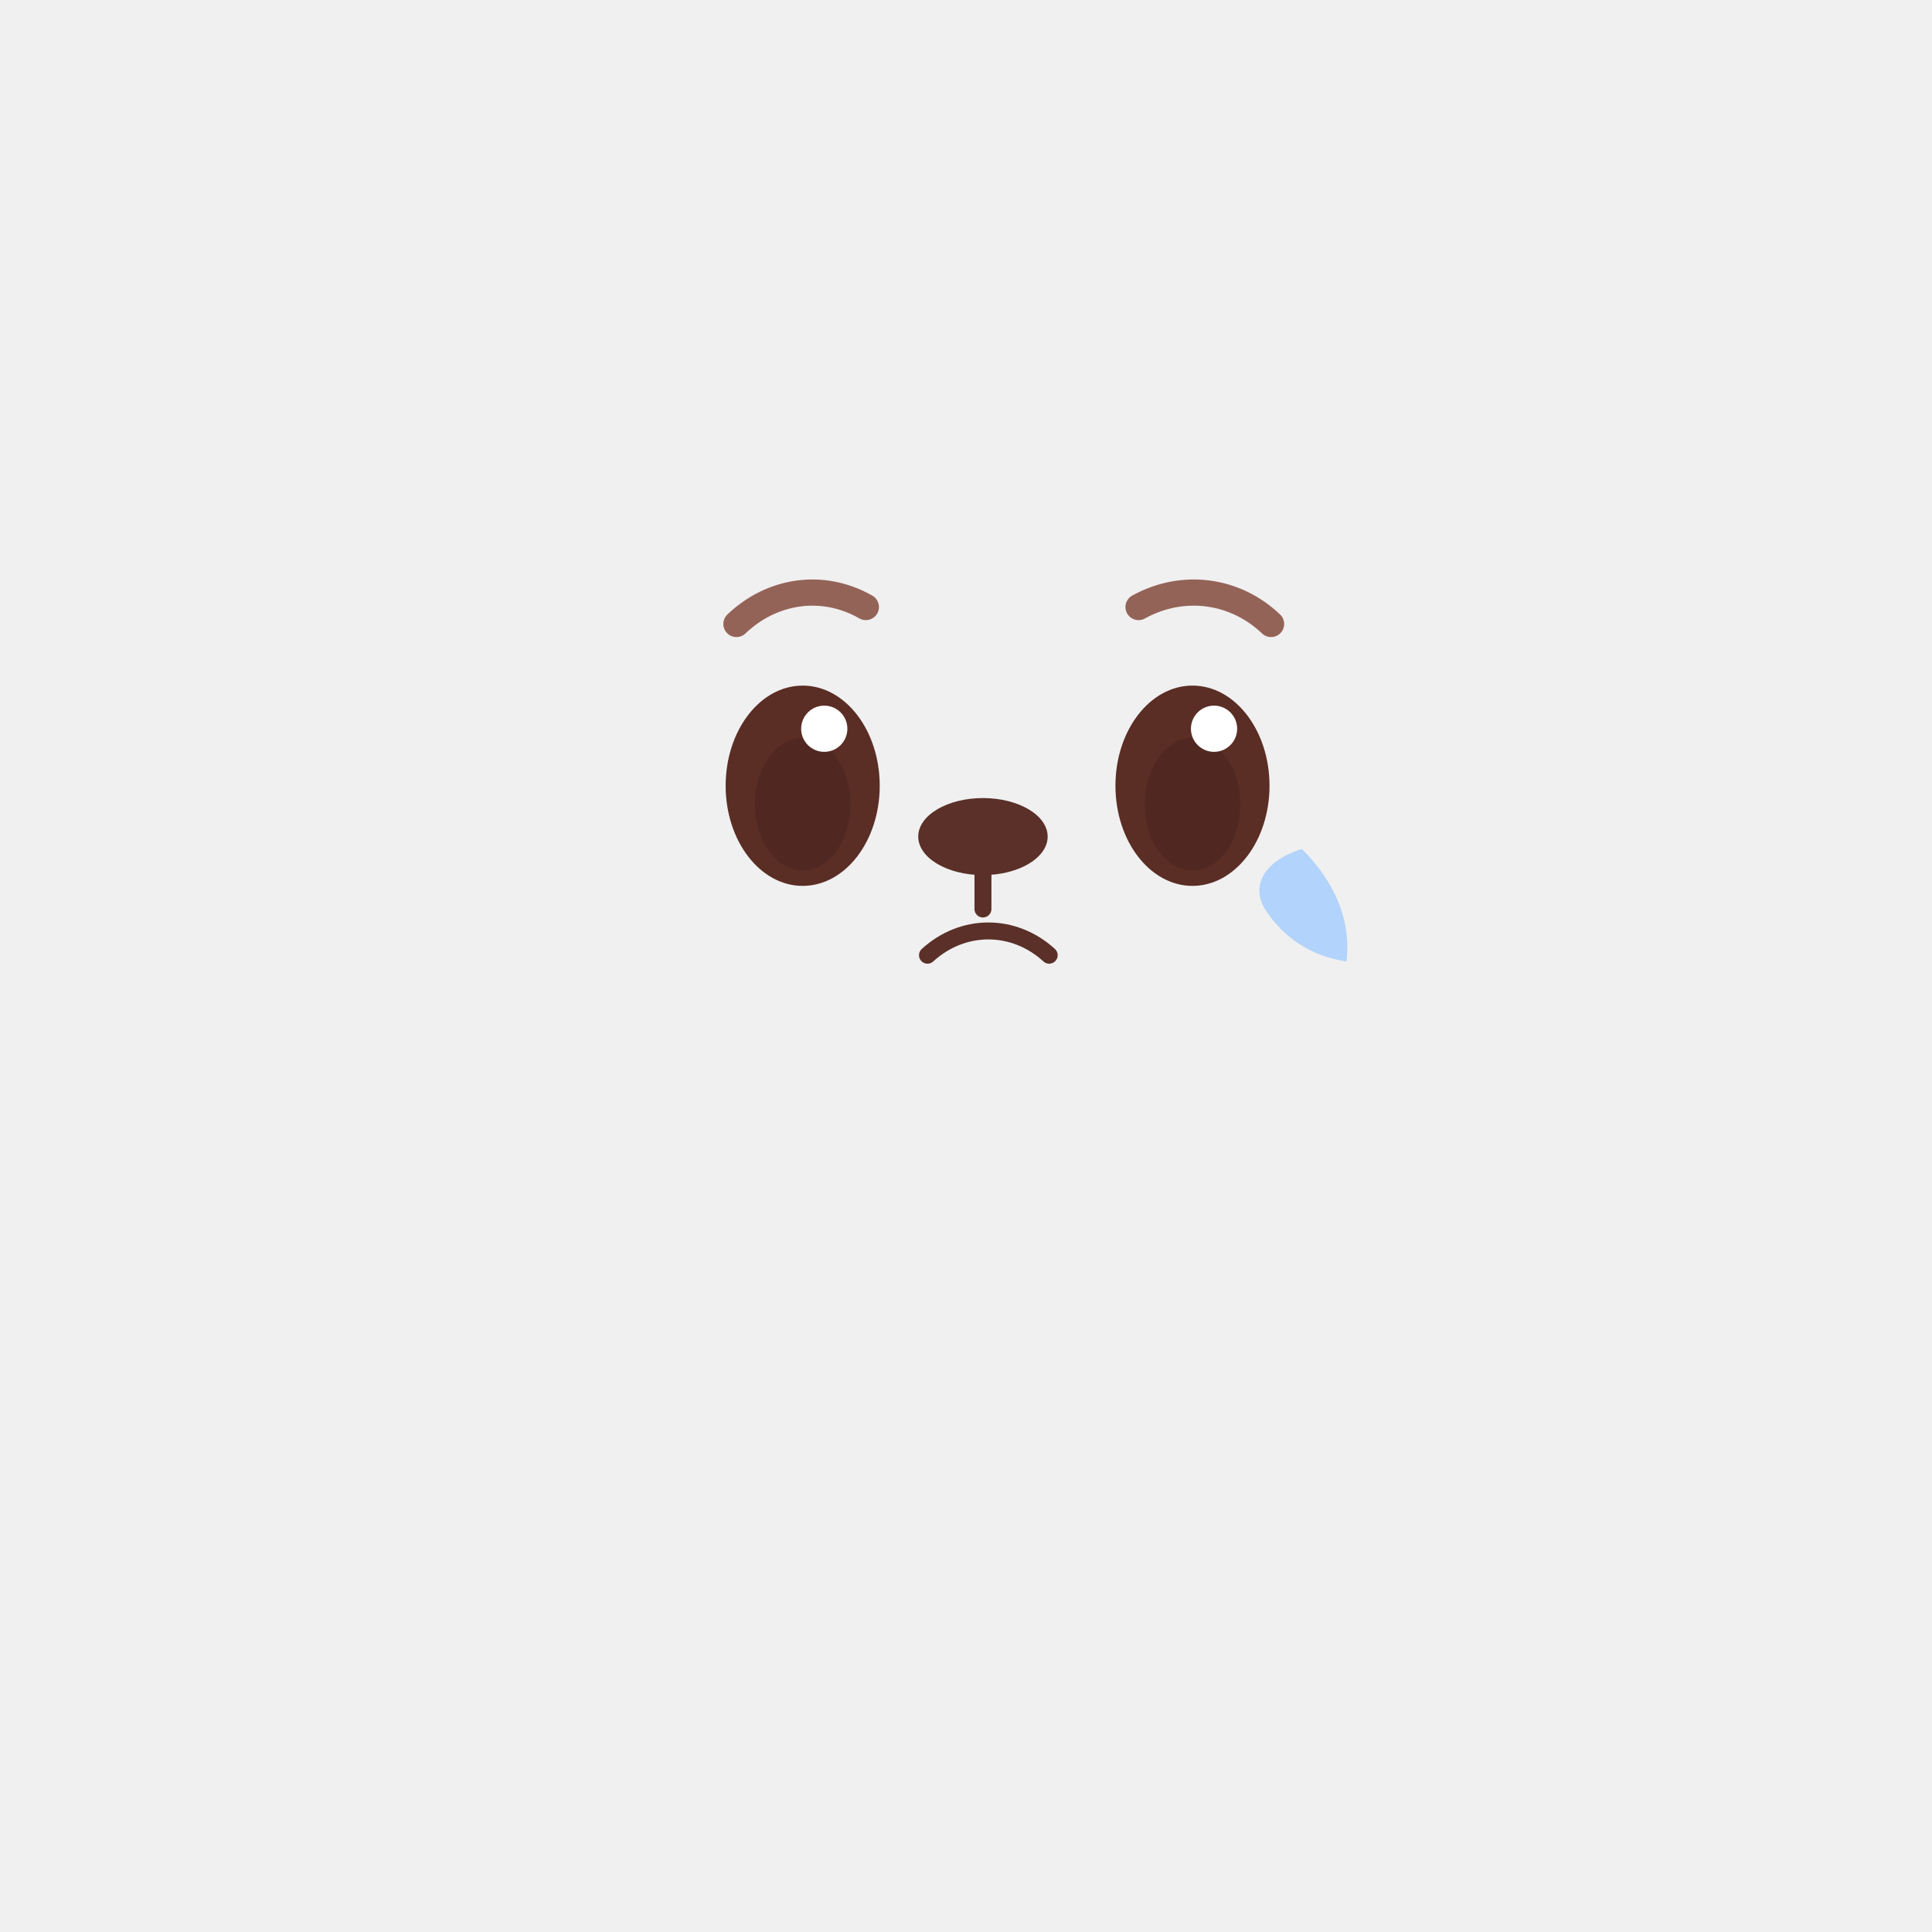
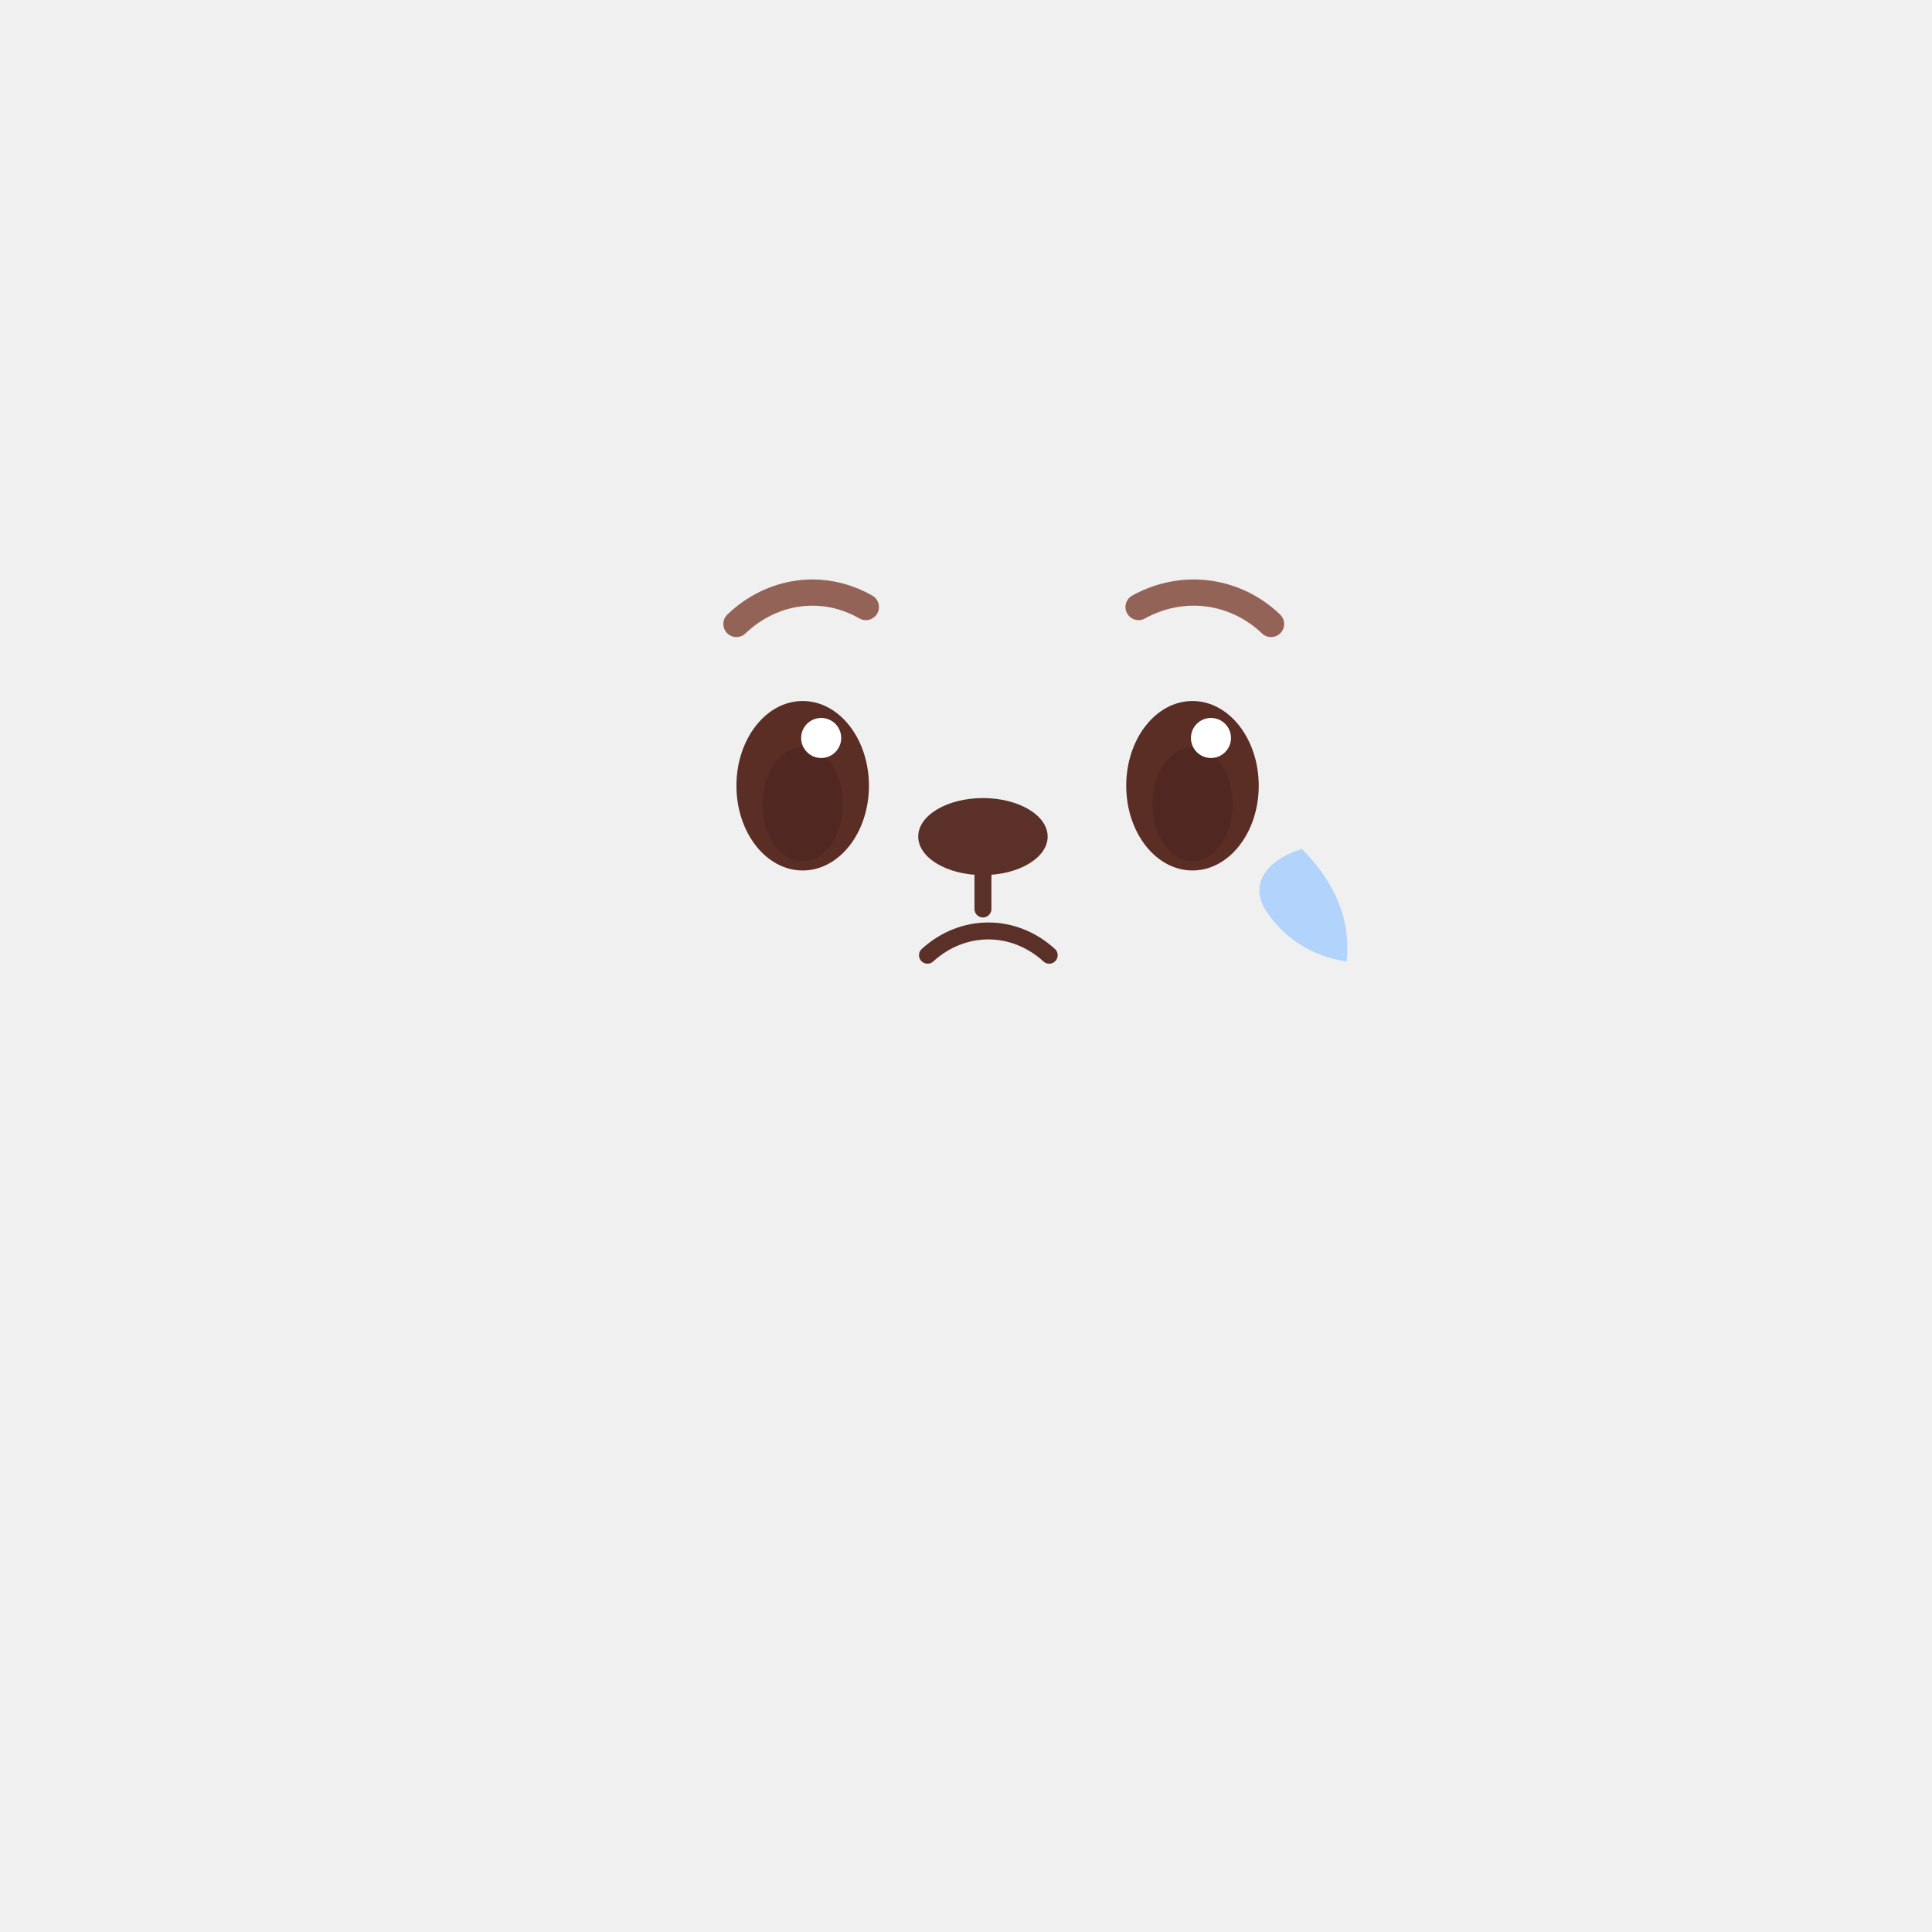
<svg xmlns="http://www.w3.org/2000/svg" viewBox="0 0 1254 1254" fill="none">
  <path d="M478 405C501 383 534 378 562 394" stroke="#8a5347" stroke-width="17" stroke-linecap="round" opacity="0.9" />
  <path d="M739 394C768 378 802 383 825 405" stroke="#8a5347" stroke-width="17" stroke-linecap="round" opacity="0.9" />
-   <ellipse cx="521" cy="510" rx="50" ry="65" fill="#5a2d25" />
-   <ellipse cx="521" cy="522" rx="31" ry="43" fill="#3d1e1a" opacity="0.36" />
-   <circle cx="535" cy="473" r="15" fill="#fff" />
-   <ellipse cx="774" cy="510" rx="50" ry="65" fill="#5a2d25" />
-   <ellipse cx="774" cy="522" rx="31" ry="43" fill="#3d1e1a" opacity="0.36" />
-   <circle cx="788" cy="473" r="15" fill="#fff" />
+   <ellipse cx="521" cy="510" rx="43" ry="55" fill="#5a2d25" />
+   <ellipse cx="521" cy="522" rx="26" ry="37" fill="#3d1e1a" opacity="0.36" />
+   <circle cx="533" cy="479" r="13" fill="#fff" />
+   <ellipse cx="774" cy="510" rx="43" ry="55" fill="#5a2d25" />
+   <ellipse cx="774" cy="522" rx="26" ry="37" fill="#3d1e1a" opacity="0.36" />
+   <circle cx="786" cy="479" r="13" fill="#fff" />
  <ellipse cx="638" cy="543" rx="42" ry="25" fill="#5a3028" />
  <path d="M638 563V590" stroke="#5a3028" stroke-width="11" stroke-linecap="round" />
  <path d="M602 620C625 599 658 599 681 620" stroke="#5a3028" stroke-width="11" stroke-linecap="round" />
  <path d="M845 551C867 573 877 598 874 624C852 621 833 609 821 590C812 575 820 559 845 551Z" fill="#9cc9ff" opacity="0.74" />
</svg>
